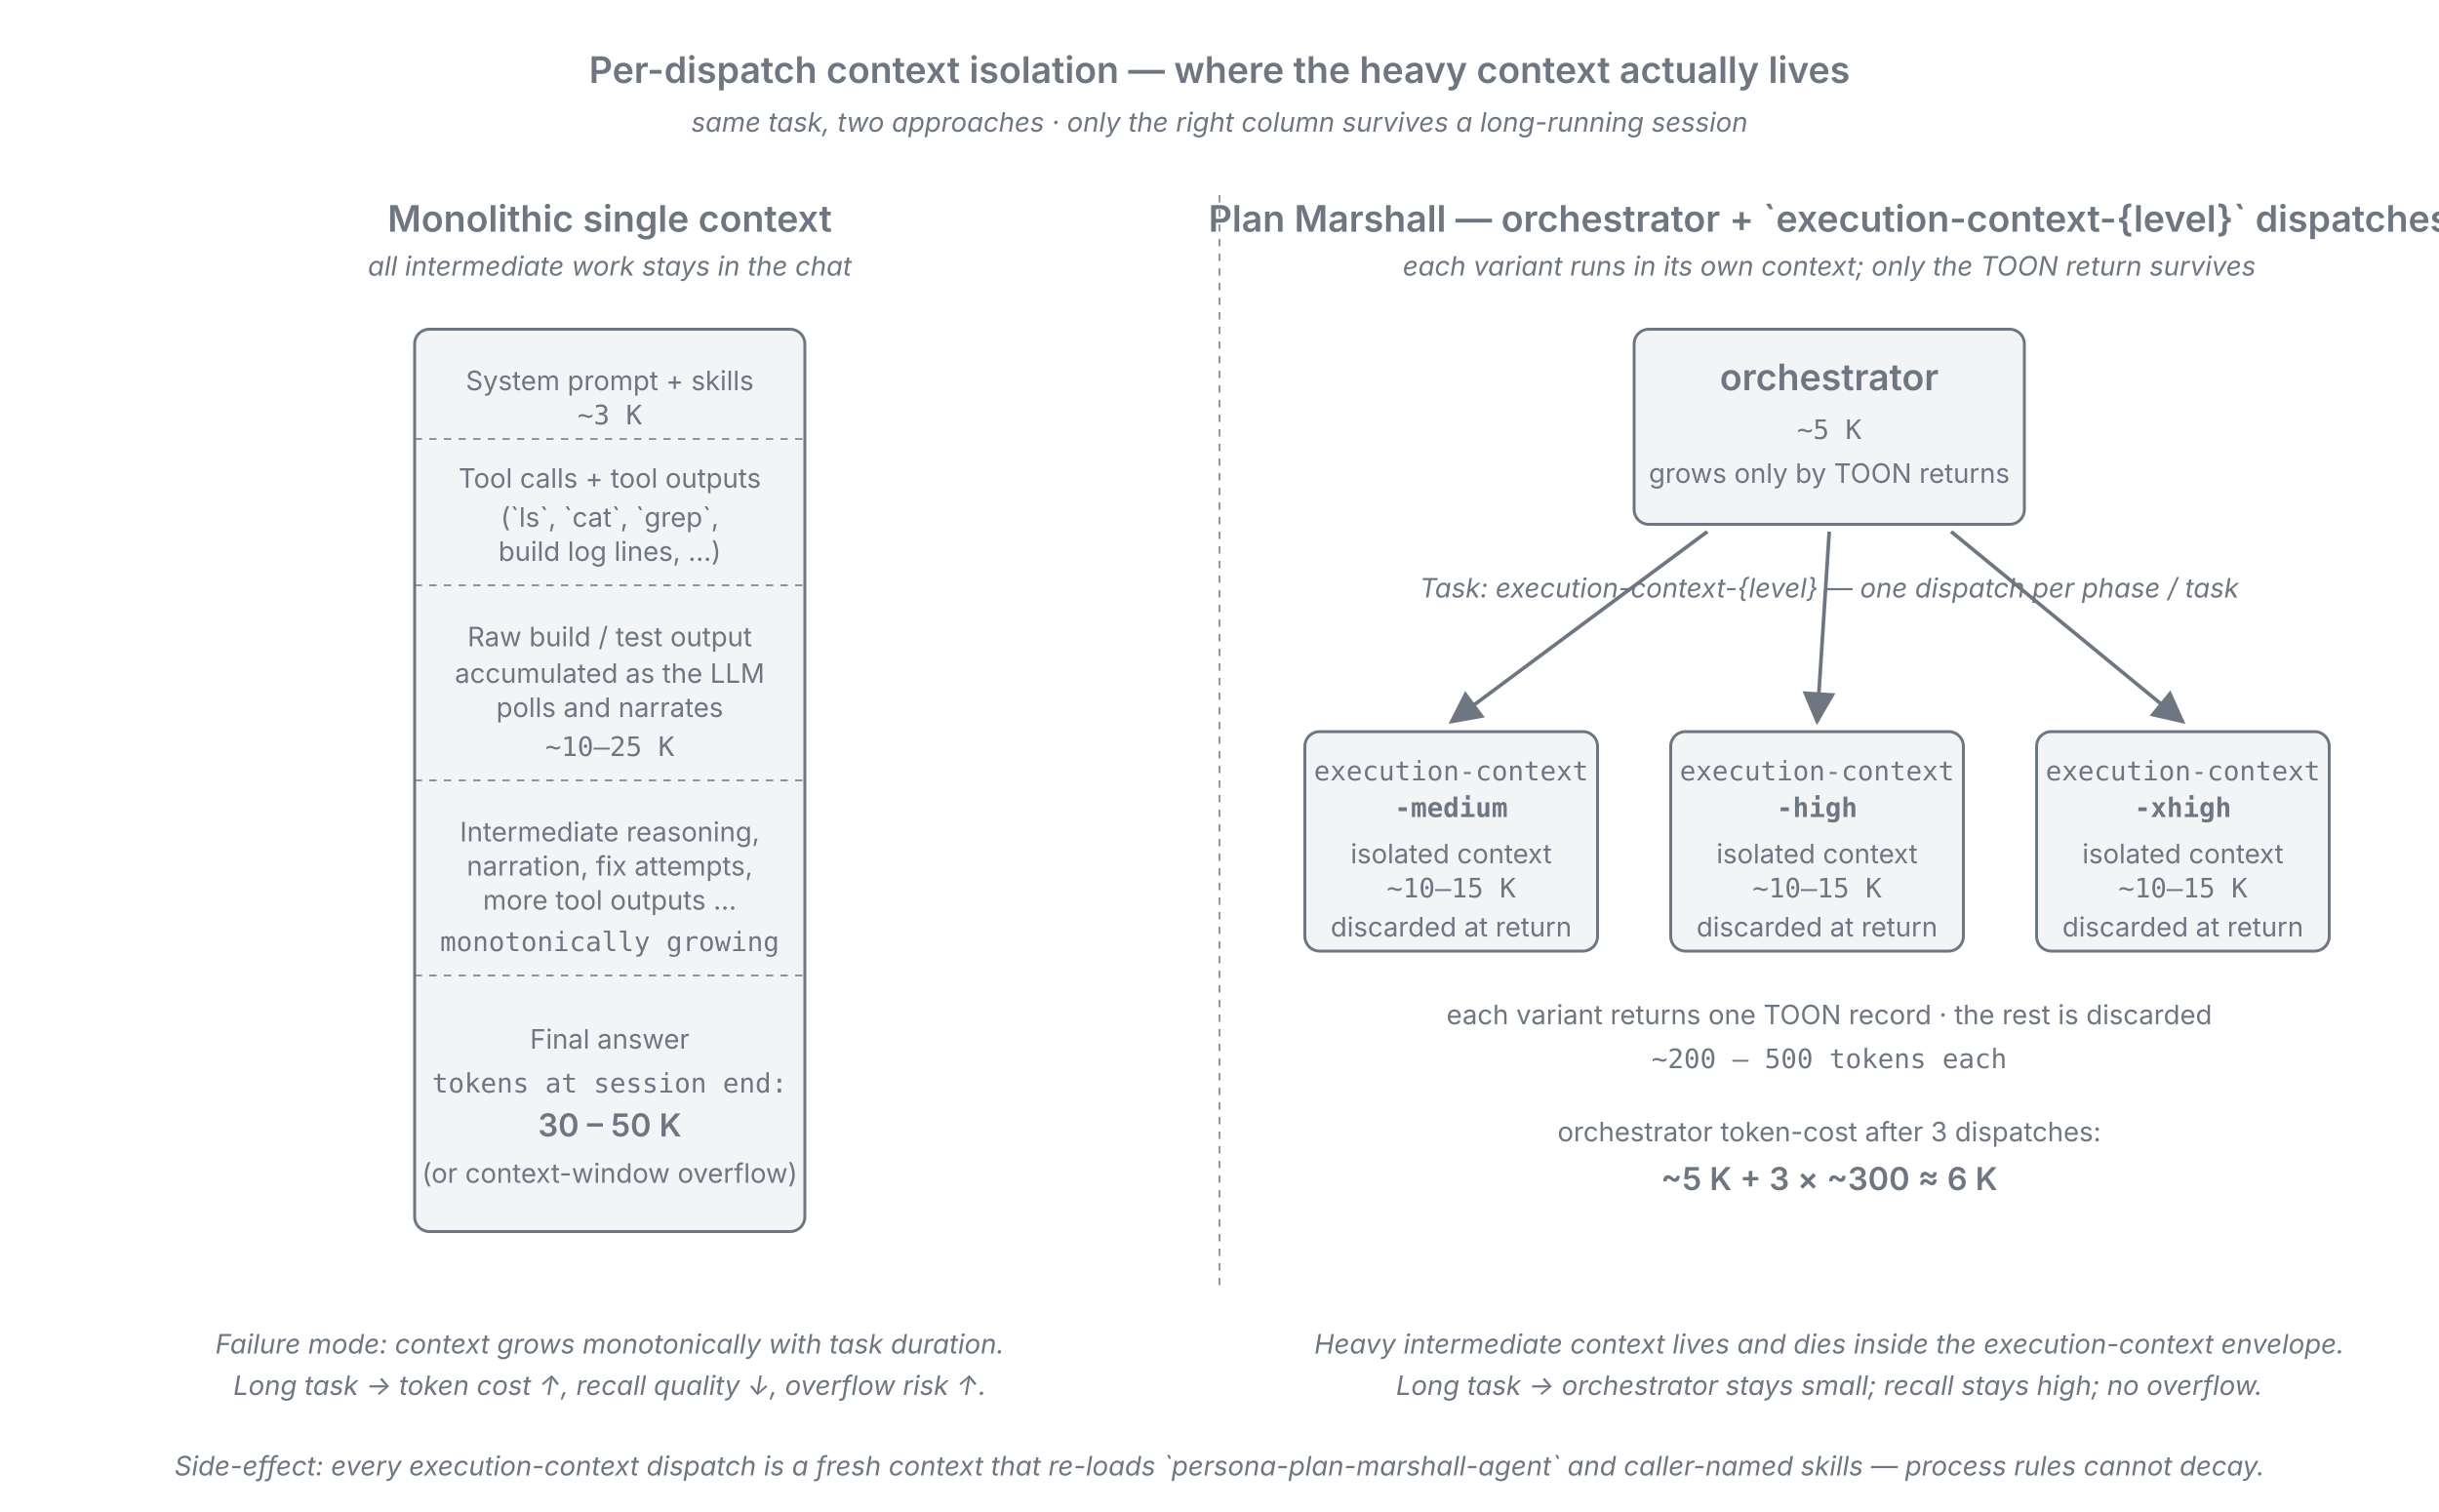
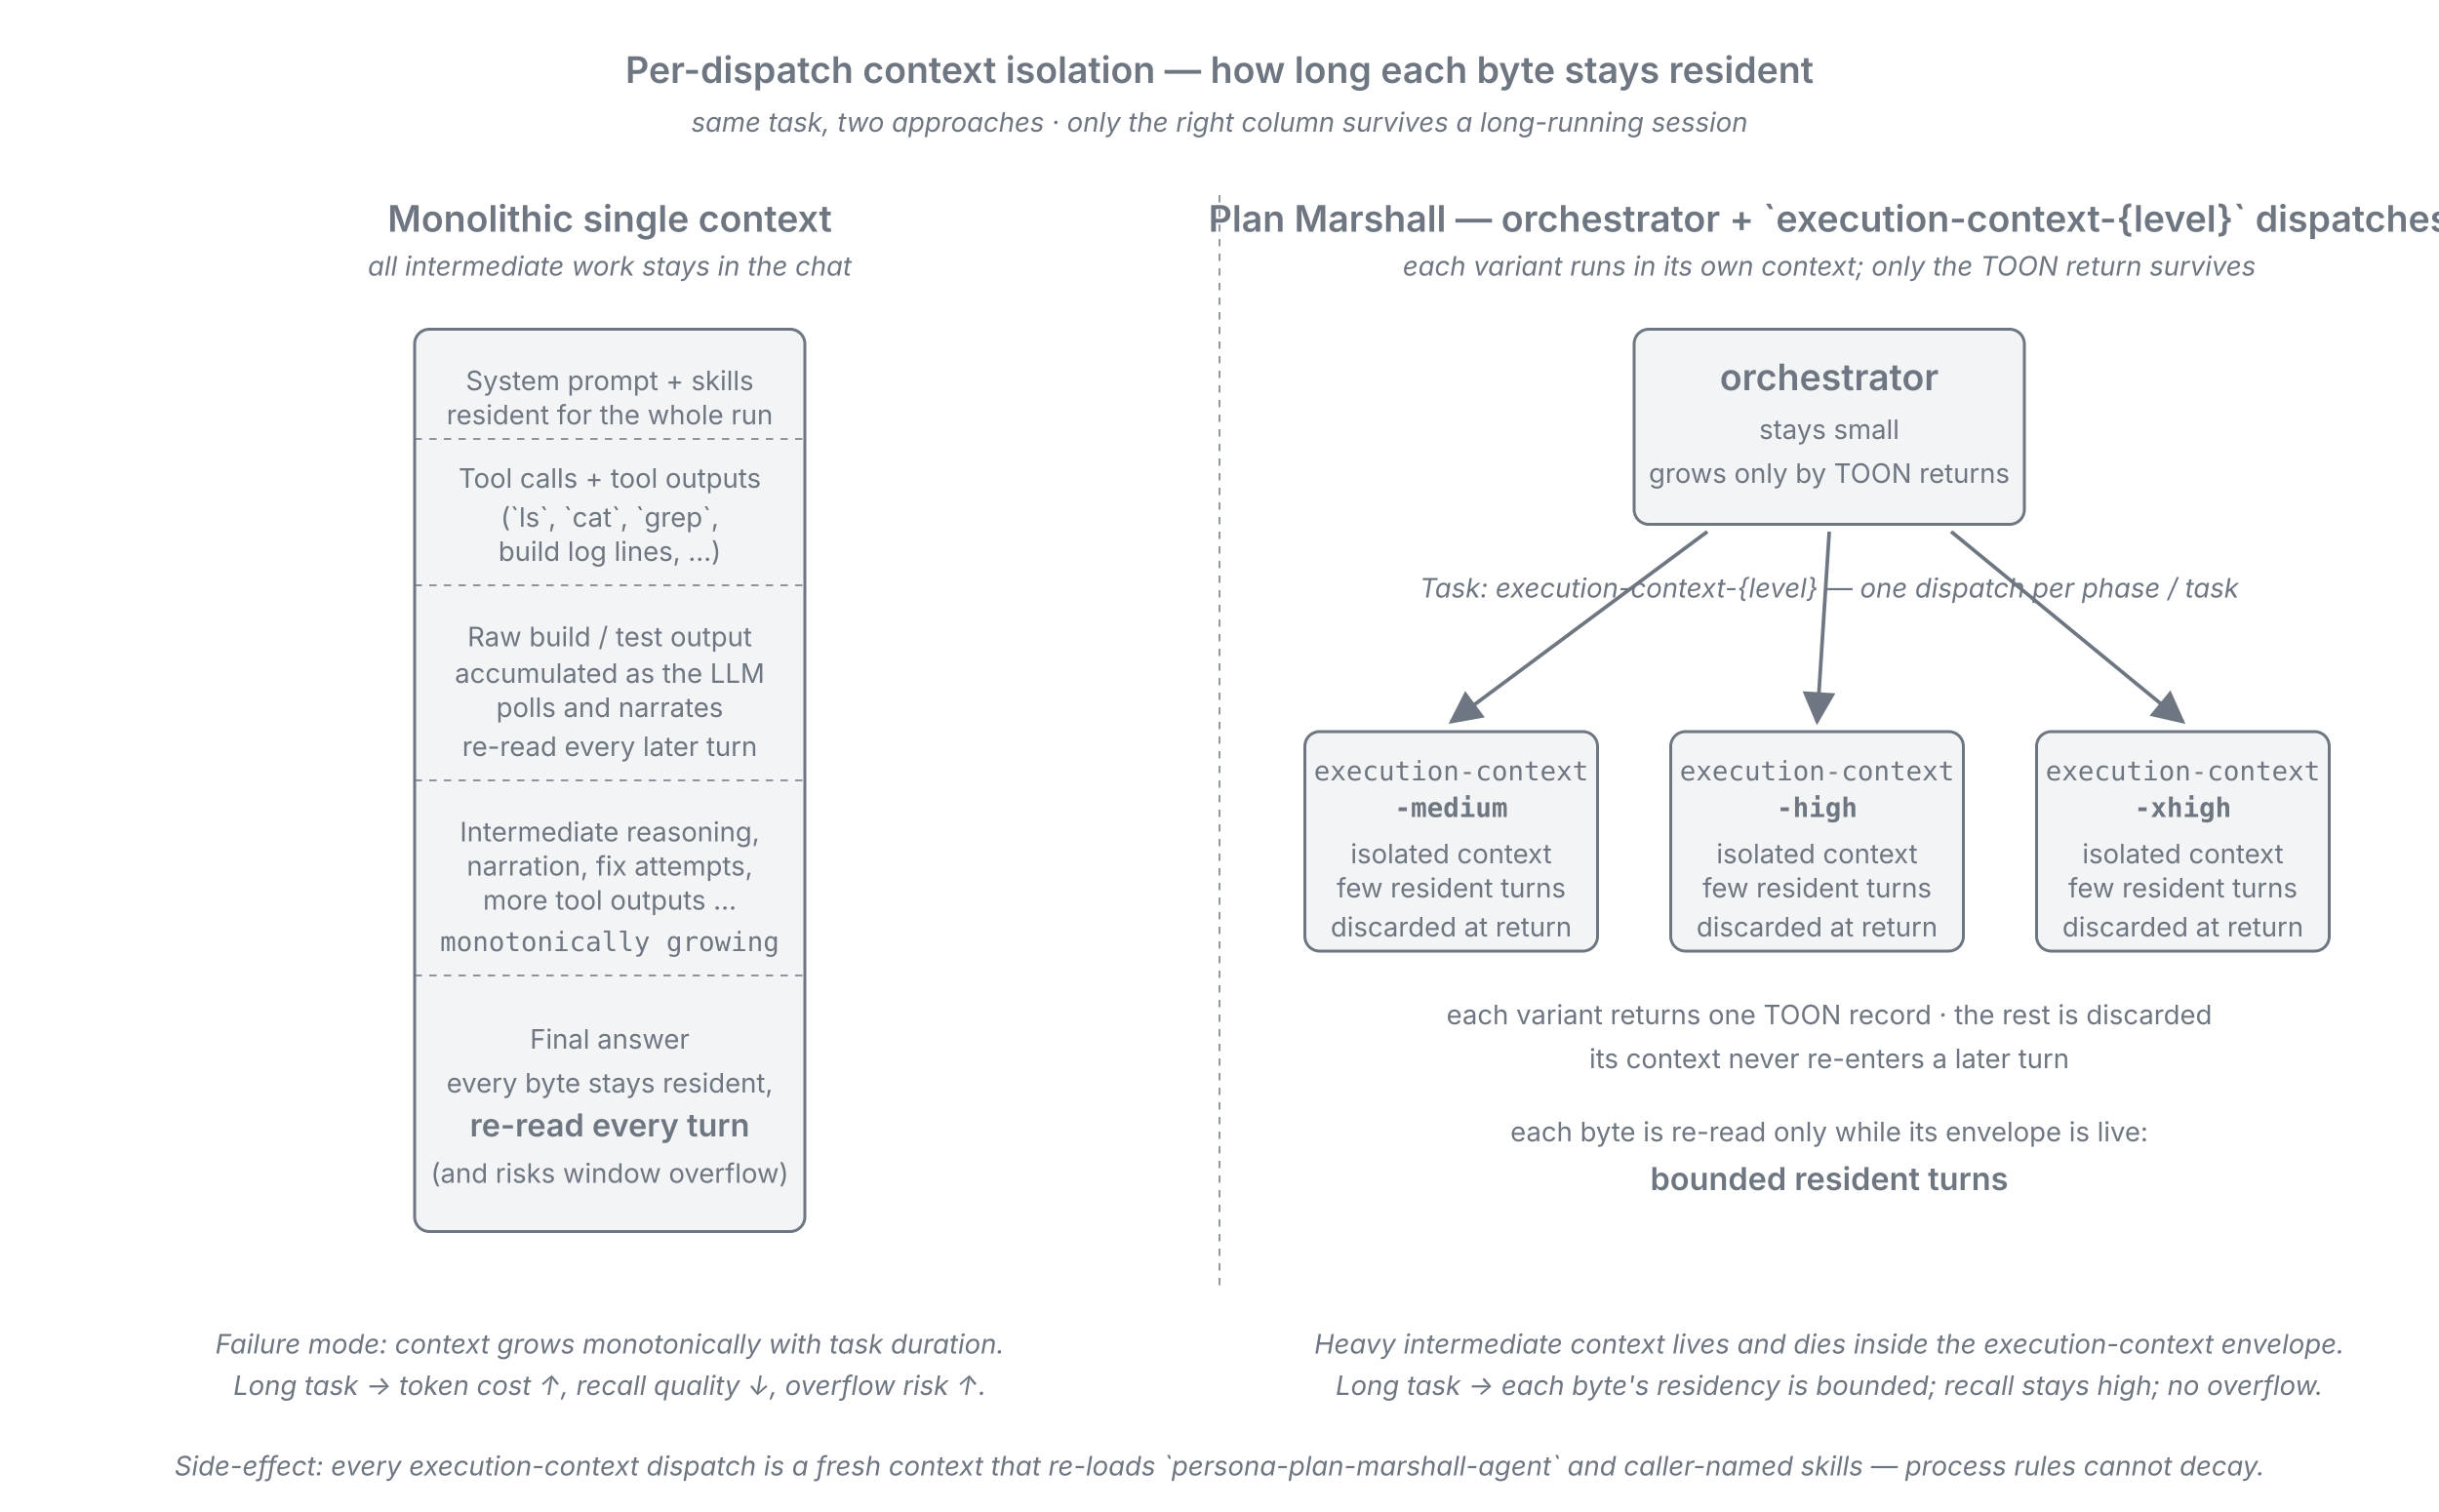
<svg xmlns="http://www.w3.org/2000/svg" viewBox="0 0 1000 620" role="img" aria-labelledby="title desc" font-family="ui-sans-serif, -apple-system, system-ui, 'Segoe UI', sans-serif">
  <defs>
    <marker id="arrow" viewBox="0 0 10 10" refX="9" refY="5" markerWidth="9" markerHeight="9" orient="auto">
      <path d="M0,0 L10,5 L0,10 z" class="arrow-fill" />
    </marker>
    <style>
      .col-header { font-size: 15px; font-weight: 600; fill: #6e7681; text-anchor: middle; }
      .col-sub    { font-size: 11px; fill: #6e7681; text-anchor: middle; font-style: italic; }
      .item       { font-size: 11px; fill: #6e7681; text-anchor: middle; }
      .mono       { font-family: ui-monospace, 'SF Mono', Menlo, Consolas, monospace; font-size: 11px; fill: #6e7681; text-anchor: middle; }
      .stroke     { stroke: #6e7681; stroke-width: 1.2; fill: none; }
      .fill-faint { fill: #6e7681; fill-opacity: 0.08; stroke: #6e7681; stroke-width: 1.2; }
      .arrow      { stroke: #6e7681; stroke-width: 1.5; fill: none; }
      .arrow-return { stroke: #6e7681; stroke-width: 1.5; fill: none; stroke-dasharray: 5 4; }
      .arrow-fill { fill: #6e7681; }
      .sep        { stroke: #6e7681; stroke-width: 0.6; stroke-dasharray: 3 3; }
    </style>
  </defs>
-   <text x="500" y="34" class="col-header">Per-dispatch context isolation — where the heavy context actually lives</text>
+   <text x="500" y="34" class="col-header">Per-dispatch context isolation — how long each byte stays resident</text>
  <text x="500" y="54" class="col-sub">same task, two approaches · only the right column survives a long-running session</text>
  <line class="sep" x1="500" y1="80" x2="500" y2="530" />
  <text x="250" y="95" class="col-header">Monolithic single context</text>
  <text x="250" y="113" class="col-sub">all intermediate work stays in the chat</text>
  <rect class="fill-faint" x="170" y="135" width="160" height="370" rx="6" ry="6" />
  <line class="sep" x1="170" y1="180" x2="330" y2="180" />
  <text x="250" y="160" class="item">System prompt + skills</text>
-   <text x="250" y="174" class="mono">~3 K</text>
+   <text x="250" y="174" class="item">resident for the whole run</text>
  <line class="sep" x1="170" y1="240" x2="330" y2="240" />
  <text x="250" y="200" class="item">Tool calls + tool outputs</text>
  <text x="250" y="216" class="item">(`ls`, `cat`, `grep`,</text>
  <text x="250" y="230" class="item">build log lines, …)</text>
  <line class="sep" x1="170" y1="320" x2="330" y2="320" />
  <text x="250" y="265" class="item">Raw build / test output</text>
  <text x="250" y="280" class="item">accumulated as the LLM</text>
  <text x="250" y="294" class="item">polls and narrates</text>
-   <text x="250" y="310" class="mono">~10–25 K</text>
+   <text x="250" y="310" class="item">re-read every later turn</text>
  <line class="sep" x1="170" y1="400" x2="330" y2="400" />
  <text x="250" y="345" class="item">Intermediate reasoning,</text>
  <text x="250" y="359" class="item">narration, fix attempts,</text>
  <text x="250" y="373" class="item">more tool outputs …</text>
  <text x="250" y="390" class="mono">monotonically growing</text>
  <text x="250" y="430" class="item">Final answer</text>
-   <text x="250" y="448" class="mono">tokens at session end:</text>
-   <text x="250" y="466" class="col-header" style="font-size: 13px">30 – 50 K</text>
-   <text x="250" y="485" class="item">(or context-window overflow)</text>
+   <text x="250" y="448" class="item">every byte stays resident,</text>
+   <text x="250" y="466" class="col-header" style="font-size: 13px">re-read every turn</text>
+   <text x="250" y="485" class="item">(and risks window overflow)</text>
  <text x="250" y="555" class="col-sub">Failure mode: context grows monotonically with task duration.</text>
  <text x="250" y="572" class="col-sub">Long task → token cost ↑, recall quality ↓, overflow risk ↑.</text>
  <text x="750" y="95" class="col-header">Plan Marshall — orchestrator + `execution-context-{level}` dispatches</text>
  <text x="750" y="113" class="col-sub">each variant runs in its own context; only the TOON return survives</text>
  <rect class="fill-faint" x="670" y="135" width="160" height="80" rx="6" ry="6" />
  <text x="750" y="160" class="col-header">orchestrator</text>
-   <text x="750" y="180" class="mono">~5 K</text>
+   <text x="750" y="180" class="item">stays small</text>
  <text x="750" y="198" class="item">grows only by TOON returns</text>
  <rect class="fill-faint" x="535" y="300" width="120" height="90" rx="6" ry="6" />
  <text x="595" y="320" class="mono">execution-context</text>
  <text x="595" y="335" class="mono" style="font-weight: 700">-medium</text>
  <text x="595" y="354" class="item">isolated context</text>
-   <text x="595" y="368" class="mono">~10–15 K</text>
+   <text x="595" y="368" class="item">few resident turns</text>
  <text x="595" y="384" class="item">discarded at return</text>
  <rect class="fill-faint" x="685" y="300" width="120" height="90" rx="6" ry="6" />
  <text x="745" y="320" class="mono">execution-context</text>
  <text x="745" y="335" class="mono" style="font-weight: 700">-high</text>
  <text x="745" y="354" class="item">isolated context</text>
-   <text x="745" y="368" class="mono">~10–15 K</text>
+   <text x="745" y="368" class="item">few resident turns</text>
  <text x="745" y="384" class="item">discarded at return</text>
  <rect class="fill-faint" x="835" y="300" width="120" height="90" rx="6" ry="6" />
  <text x="895" y="320" class="mono">execution-context</text>
  <text x="895" y="335" class="mono" style="font-weight: 700">-xhigh</text>
  <text x="895" y="354" class="item">isolated context</text>
-   <text x="895" y="368" class="mono">~10–15 K</text>
+   <text x="895" y="368" class="item">few resident turns</text>
  <text x="895" y="384" class="item">discarded at return</text>
  <line class="arrow" x1="700" y1="218" x2="595" y2="296" marker-end="url(#arrow)" />
  <line class="arrow" x1="750" y1="218" x2="745" y2="296" marker-end="url(#arrow)" />
  <line class="arrow" x1="800" y1="218" x2="895" y2="296" marker-end="url(#arrow)" />
  <text x="750" y="245" class="col-sub">Task: execution-context-{level} — one dispatch per phase / task</text>
  <text x="750" y="420" class="item">each variant returns one TOON record · the rest is discarded</text>
-   <text x="750" y="438" class="mono">~200 – 500 tokens each</text>
-   <text x="750" y="468" class="item">orchestrator token-cost after 3 dispatches:</text>
-   <text x="750" y="488" class="col-header" style="font-size: 13px">~5 K + 3 × ~300  ≈  6 K</text>
+   <text x="750" y="438" class="item">its context never re-enters a later turn</text>
+   <text x="750" y="468" class="item">each byte is re-read only while its envelope is live:</text>
+   <text x="750" y="488" class="col-header" style="font-size: 13px">bounded resident turns</text>
  <text x="750" y="555" class="col-sub">Heavy intermediate context lives and dies inside the execution-context envelope.</text>
-   <text x="750" y="572" class="col-sub">Long task → orchestrator stays small; recall stays high; no overflow.</text>
+   <text x="750" y="572" class="col-sub">Long task → each byte's residency is bounded; recall stays high; no overflow.</text>
  <text x="500" y="605" class="col-sub">Side-effect: every execution-context dispatch is a fresh context that re-loads `persona-plan-marshall-agent` and caller-named skills — process rules cannot decay.</text>
</svg>
